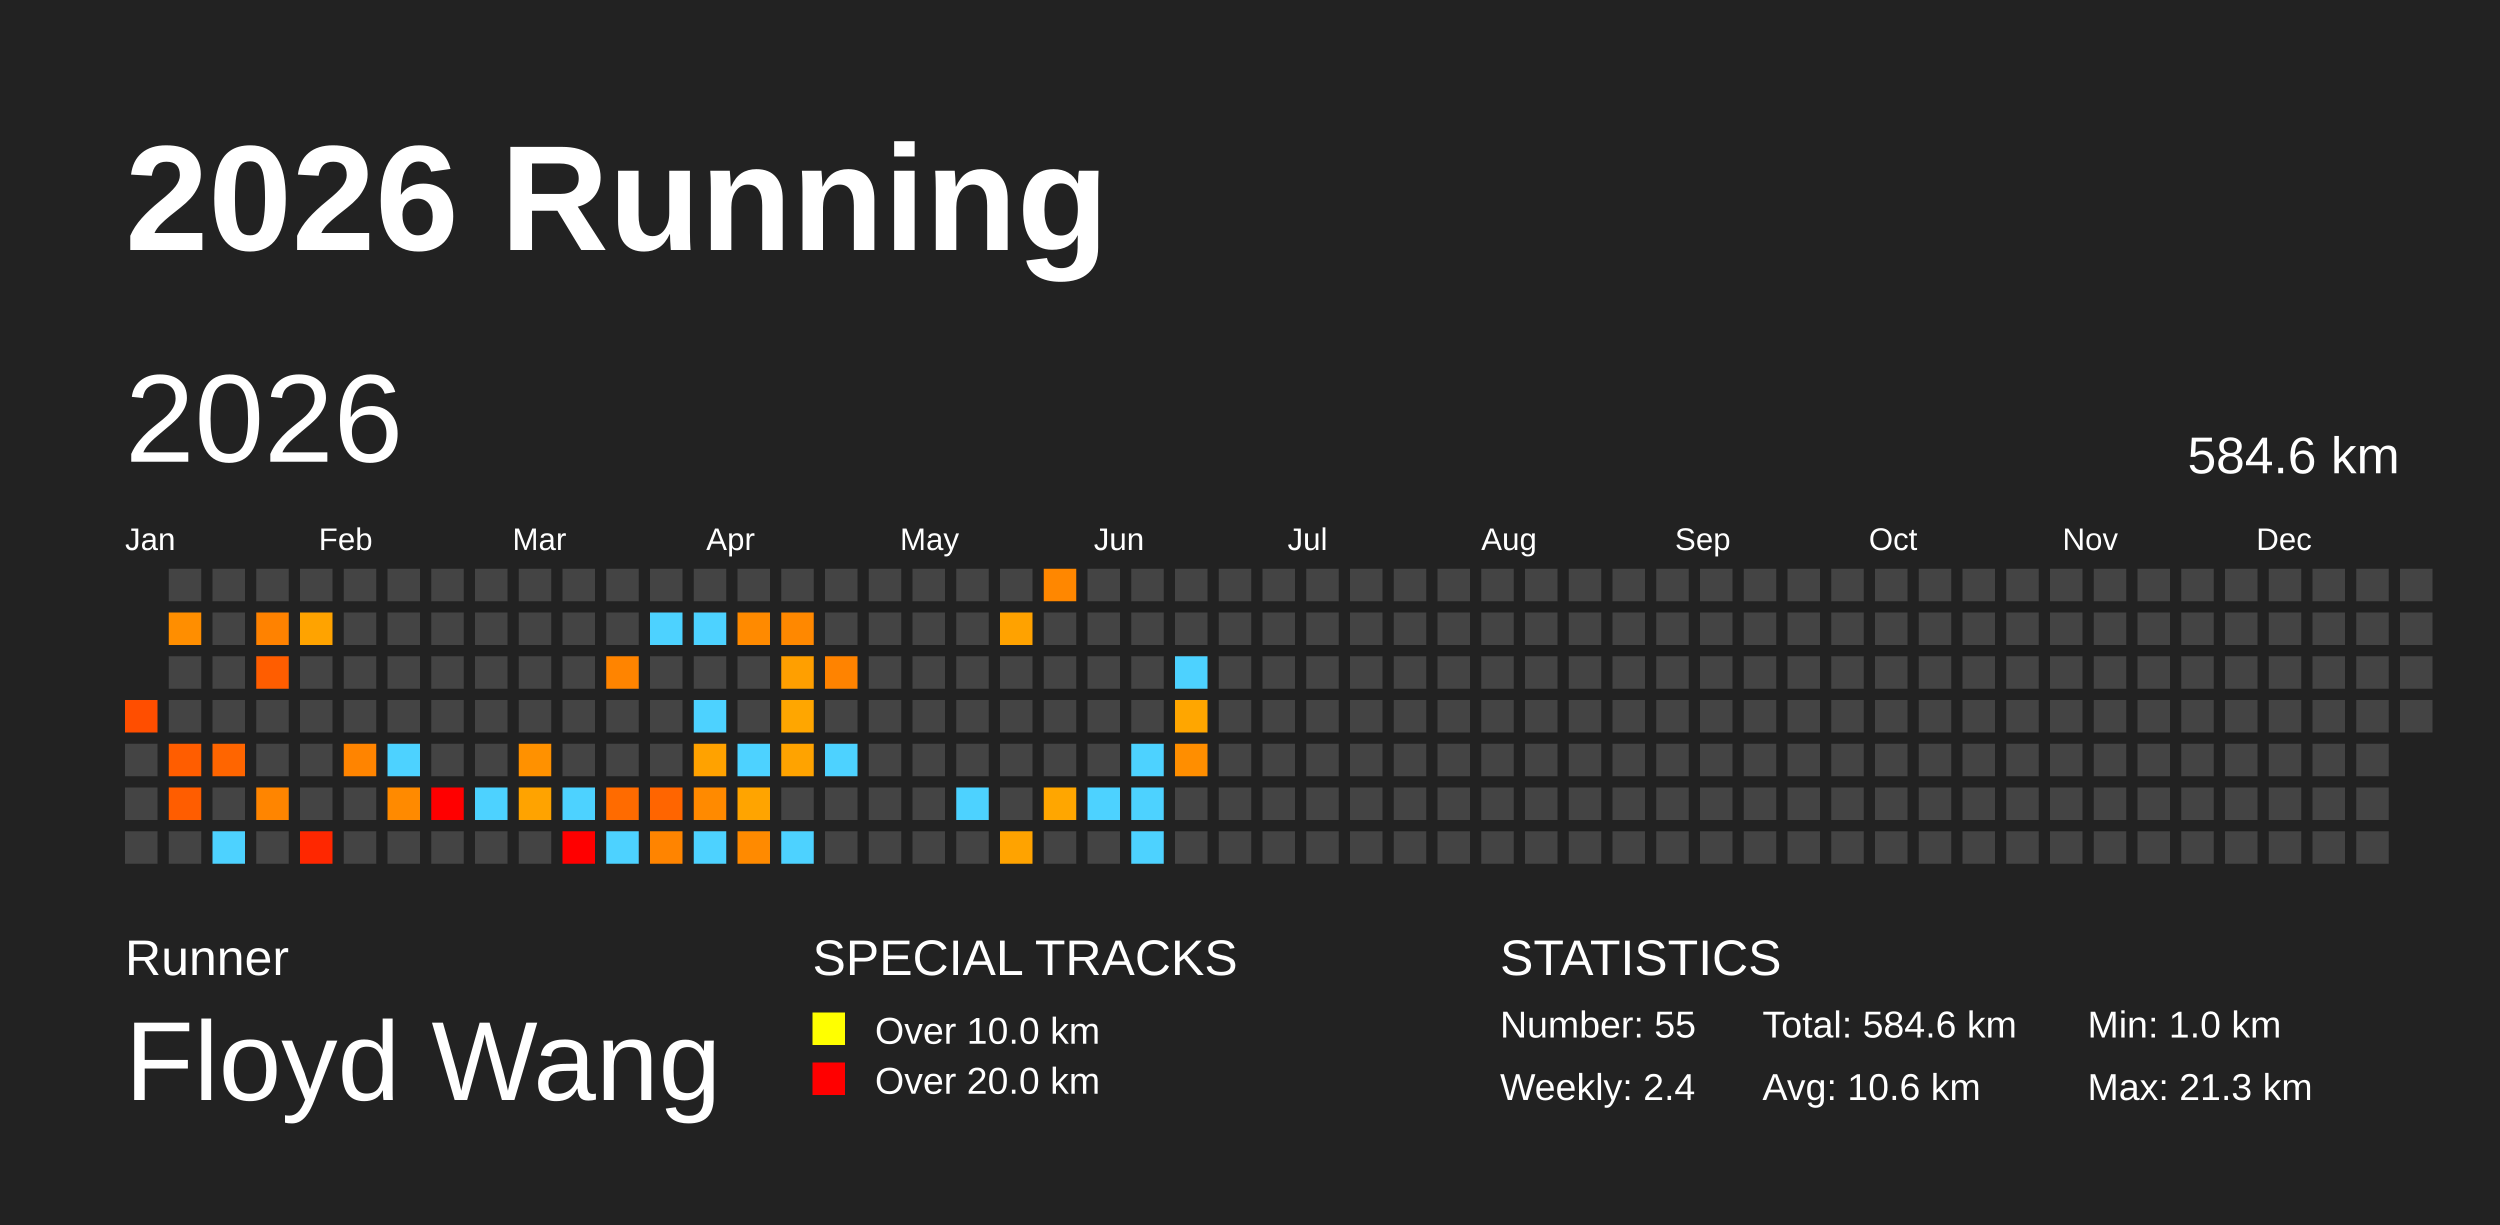
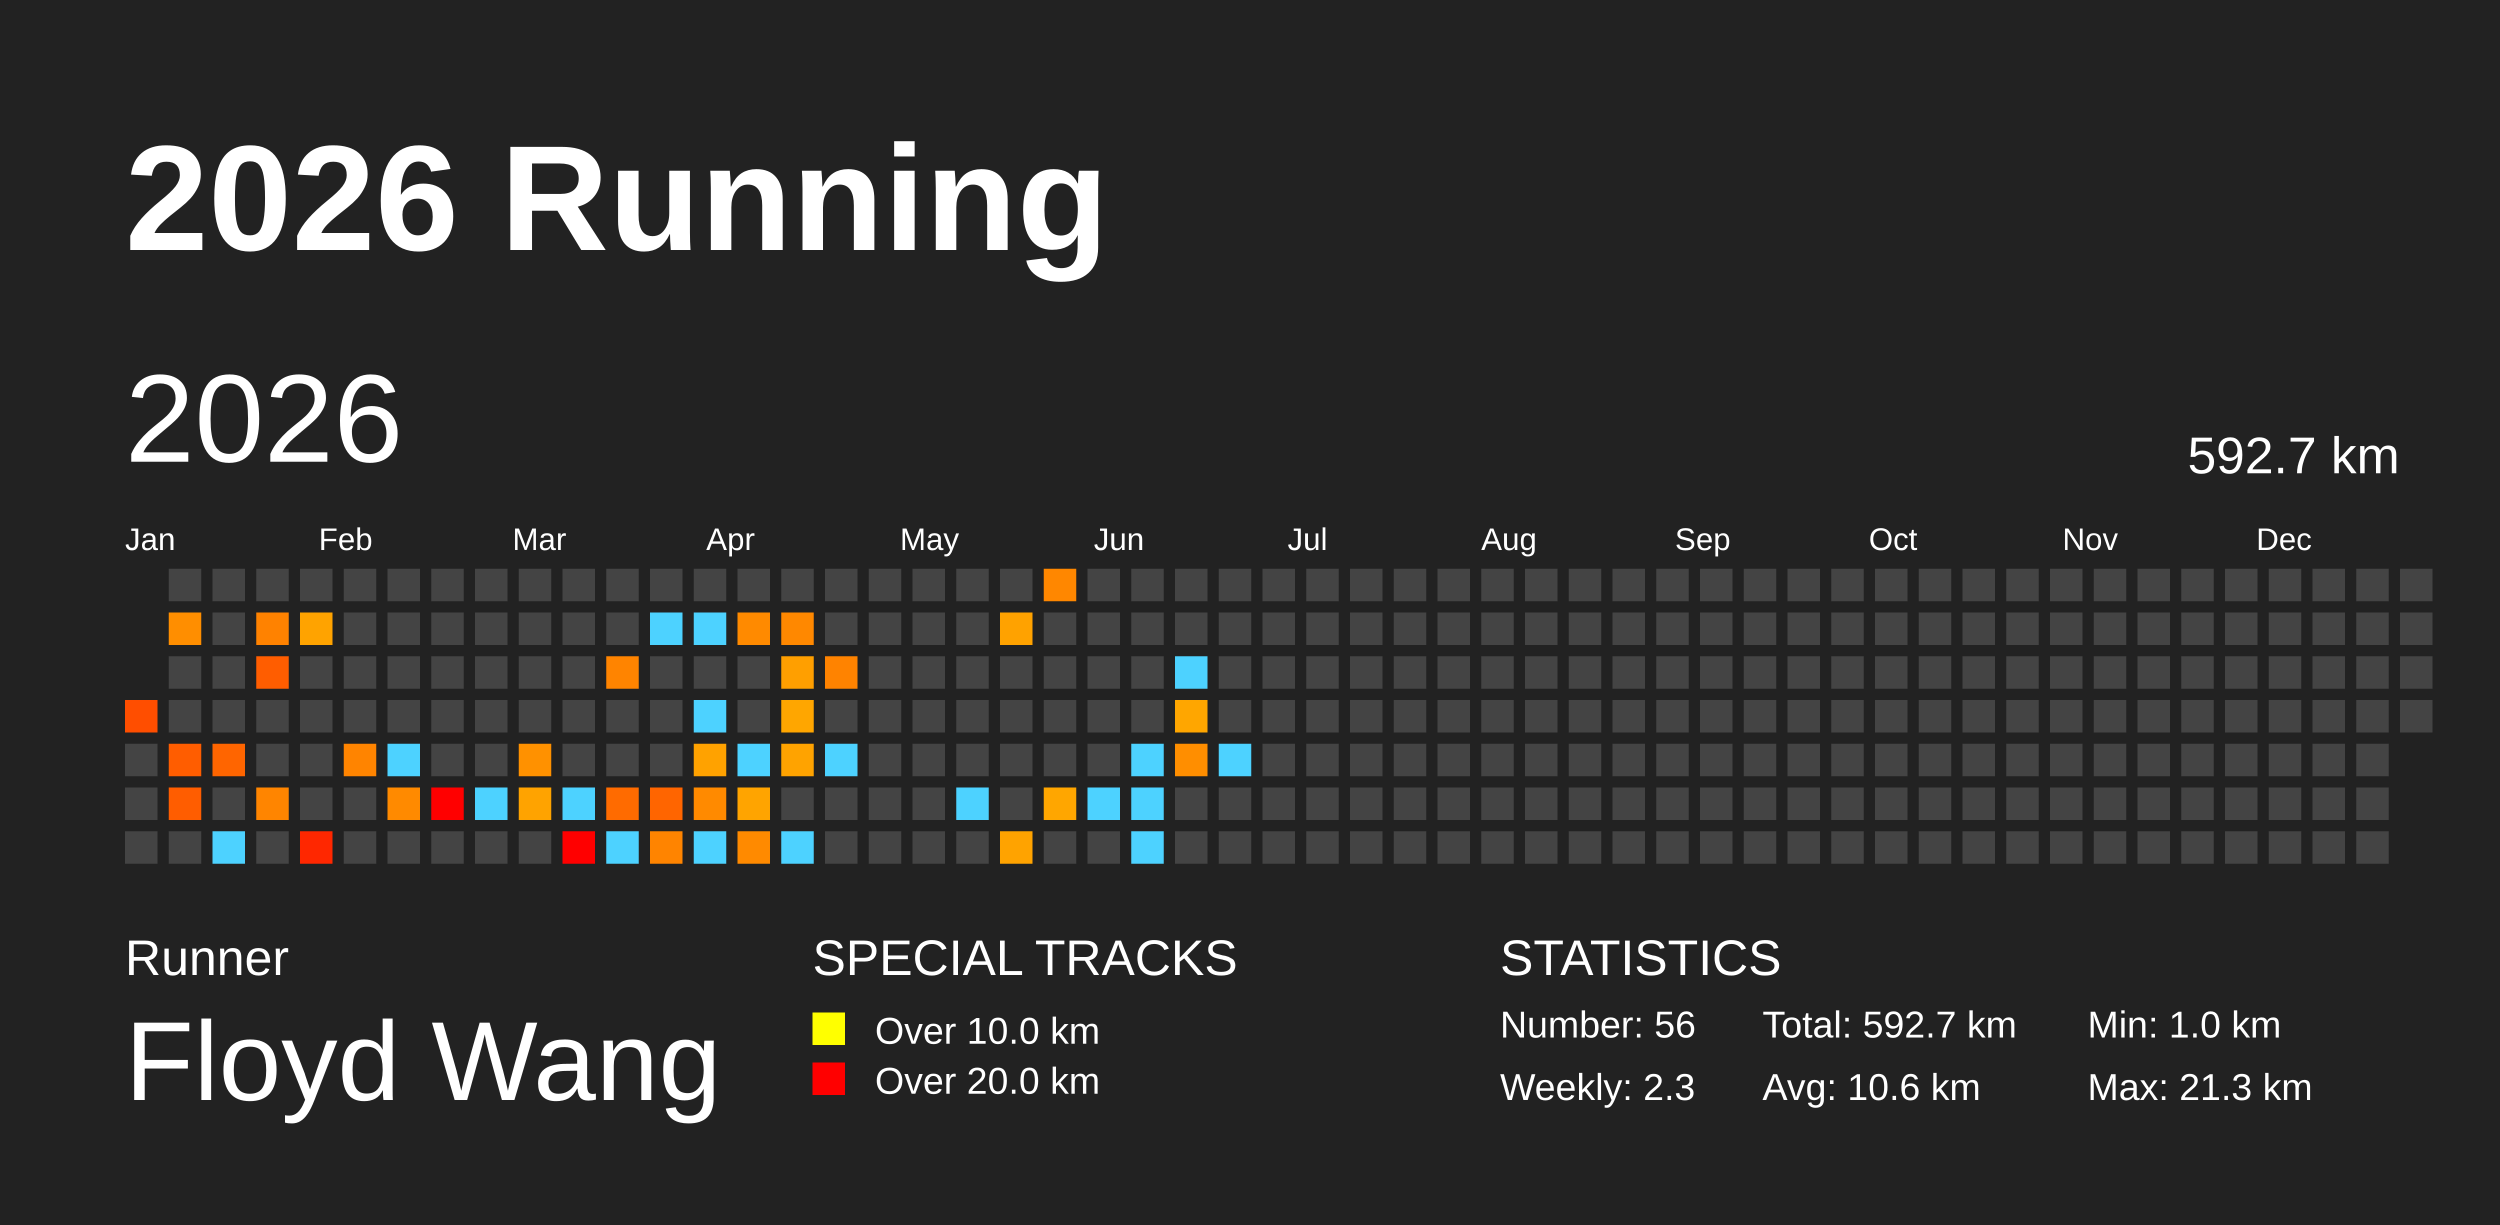
<svg xmlns="http://www.w3.org/2000/svg" baseProfile="full" height="98mm" version="1.1" viewBox="0,0,200,98" width="200mm">
  <defs />
  <rect fill="#222222" height="98" width="200" x="0" y="0" />
  <text fill="#FFFFFF" style="font-size:12px; font-family:Arial; font-weight:bold;" x="10" y="20">2026 Running</text>
  <text fill="#FFFFFF" style="font-size:4px; font-family:Arial" x="10" y="78">Runner</text>
  <text fill="#FFFFFF" style="font-size:9px; font-family:Arial" x="10" y="88">Floyd Wang</text>
  <text fill="#FFFFFF" style="font-size:4px; font-family:Arial" x="65" y="78">SPECIAL TRACKS</text>
  <rect fill="yellow" height="2.6" width="2.6" x="65" y="81" />
  <text fill="#FFFFFF" style="font-size:3px; font-family:Arial" x="70" y="83.5">Over 10.0 km</text>
  <rect fill="red" height="2.6" width="2.6" x="65" y="85" />
  <text fill="#FFFFFF" style="font-size:3px; font-family:Arial" x="70" y="87.5">Over 20.0 km</text>
  <text fill="#FFFFFF" style="font-size:4px; font-family:Arial" x="120" y="78">STATISTICS</text>
-   <text fill="#FFFFFF" style="font-size:3px; font-family:Arial" x="120" y="83">Number: 55</text>
-   <text fill="#FFFFFF" style="font-size:3px; font-family:Arial" x="120" y="88">Weekly: 2.4</text>
-   <text fill="#FFFFFF" style="font-size:3px; font-family:Arial" x="141" y="83">Total: 584.6 km</text>
+   <text fill="#FFFFFF" style="font-size:3px; font-family:Arial" x="120" y="83">Number: 56</text>
+   <text fill="#FFFFFF" style="font-size:3px; font-family:Arial" x="120" y="88">Weekly: 2.3</text>
+   <text fill="#FFFFFF" style="font-size:3px; font-family:Arial" x="141" y="83">Total: 592.7 km</text>
  <text fill="#FFFFFF" style="font-size:3px; font-family:Arial" x="141" y="88">Avg: 10.6 km</text>
  <text fill="#FFFFFF" style="font-size:3px; font-family:Arial" x="167" y="83">Min: 1.0 km</text>
  <text fill="#FFFFFF" style="font-size:3px; font-family:Arial" x="167" y="88">Max: 21.3 km</text>
  <text dominant-baseline="hanging" fill="#FFFFFF" style="font-size:10.0px; font-family:Arial;" x="10" y="30">2026</text>
-   <text dominant-baseline="hanging" fill="#FFFFFF" style="font-size:4.125px; font-family:Arial;" x="175" y="35">584.6 km</text>
+   <text dominant-baseline="hanging" fill="#FFFFFF" style="font-size:4.125px; font-family:Arial;" x="175" y="35">592.7 km</text>
  <text fill="#FFFFFF" style="font-size:2.5px; font-family:Arial" x="10.0" y="44">Jan</text>
  <text fill="#FFFFFF" style="font-size:2.5px; font-family:Arial" x="25.5" y="44">Feb</text>
  <text fill="#FFFFFF" style="font-size:2.5px; font-family:Arial" x="41.0" y="44">Mar</text>
  <text fill="#FFFFFF" style="font-size:2.5px; font-family:Arial" x="56.5" y="44">Apr</text>
  <text fill="#FFFFFF" style="font-size:2.5px; font-family:Arial" x="72.0" y="44">May</text>
  <text fill="#FFFFFF" style="font-size:2.5px; font-family:Arial" x="87.5" y="44">Jun</text>
  <text fill="#FFFFFF" style="font-size:2.5px; font-family:Arial" x="103.0" y="44">Jul</text>
  <text fill="#FFFFFF" style="font-size:2.5px; font-family:Arial" x="118.5" y="44">Aug</text>
  <text fill="#FFFFFF" style="font-size:2.5px; font-family:Arial" x="134.0" y="44">Sep</text>
  <text fill="#FFFFFF" style="font-size:2.5px; font-family:Arial" x="149.5" y="44">Oct</text>
  <text fill="#FFFFFF" style="font-size:2.5px; font-family:Arial" x="165.0" y="44">Nov</text>
  <text fill="#FFFFFF" style="font-size:2.5px; font-family:Arial" x="180.5" y="44">Dec</text>
  <rect fill="#ff4e00" height="2.6" width="2.6" x="10.0" y="56.0" />
  <rect fill="#444444" height="2.6" width="2.6" x="10.0" y="59.5" />
  <rect fill="#444444" height="2.6" width="2.6" x="10.0" y="63.0" />
  <rect fill="#444444" height="2.6" width="2.6" x="10.0" y="66.5" />
  <rect fill="#444444" height="2.6" width="2.6" x="13.5" y="45.5" />
  <rect fill="#ff8e00" height="2.6" width="2.6" x="13.5" y="49.0" />
  <rect fill="#444444" height="2.6" width="2.6" x="13.5" y="52.5" />
  <rect fill="#444444" height="2.6" width="2.6" x="13.5" y="56.0" />
  <rect fill="#ff5d00" height="2.6" width="2.6" x="13.5" y="59.5" />
  <rect fill="#ff5d00" height="2.6" width="2.6" x="13.5" y="63.0" />
  <rect fill="#444444" height="2.6" width="2.6" x="13.5" y="66.5" />
  <rect fill="#444444" height="2.6" width="2.6" x="17.0" y="45.5" />
  <rect fill="#444444" height="2.6" width="2.6" x="17.0" y="49.0" />
  <rect fill="#444444" height="2.6" width="2.6" x="17.0" y="52.5" />
  <rect fill="#444444" height="2.6" width="2.6" x="17.0" y="56.0" />
  <rect fill="#ff6500" height="2.6" width="2.6" x="17.0" y="59.5" />
  <rect fill="#444444" height="2.6" width="2.6" x="17.0" y="63.0" />
  <rect fill="#4dd2ff" height="2.6" width="2.6" x="17.0" y="66.5" />
  <rect fill="#444444" height="2.6" width="2.6" x="20.5" y="45.5" />
  <rect fill="#ff8200" height="2.6" width="2.6" x="20.5" y="49.0" />
  <rect fill="#ff5d00" height="2.6" width="2.6" x="20.5" y="52.5" />
  <rect fill="#444444" height="2.6" width="2.6" x="20.5" y="56.0" />
  <rect fill="#444444" height="2.6" width="2.6" x="20.5" y="59.5" />
  <rect fill="#ff8500" height="2.6" width="2.6" x="20.5" y="63.0" />
  <rect fill="#444444" height="2.6" width="2.6" x="20.5" y="66.5" />
  <rect fill="#444444" height="2.6" width="2.6" x="24.0" y="45.5" />
  <rect fill="#ffa300" height="2.6" width="2.6" x="24.0" y="49.0" />
  <rect fill="#444444" height="2.6" width="2.6" x="24.0" y="52.5" />
  <rect fill="#444444" height="2.6" width="2.6" x="24.0" y="56.0" />
  <rect fill="#444444" height="2.6" width="2.6" x="24.0" y="59.5" />
  <rect fill="#444444" height="2.6" width="2.6" x="24.0" y="63.0" />
  <rect fill="#ff2700" height="2.6" width="2.6" x="24.0" y="66.5" />
  <rect fill="#444444" height="2.6" width="2.6" x="27.5" y="45.5" />
  <rect fill="#444444" height="2.6" width="2.6" x="27.5" y="49.0" />
  <rect fill="#444444" height="2.6" width="2.6" x="27.5" y="52.5" />
  <rect fill="#444444" height="2.6" width="2.6" x="27.5" y="56.0" />
  <rect fill="#ff8400" height="2.6" width="2.6" x="27.5" y="59.5" />
  <rect fill="#444444" height="2.6" width="2.6" x="27.5" y="63.0" />
  <rect fill="#444444" height="2.6" width="2.6" x="27.5" y="66.5" />
  <rect fill="#444444" height="2.6" width="2.6" x="31.0" y="45.5" />
  <rect fill="#444444" height="2.6" width="2.6" x="31.0" y="49.0" />
  <rect fill="#444444" height="2.6" width="2.6" x="31.0" y="52.5" />
  <rect fill="#444444" height="2.6" width="2.6" x="31.0" y="56.0" />
  <rect fill="#4dd2ff" height="2.6" width="2.6" x="31.0" y="59.5" />
  <rect fill="#ff8a00" height="2.6" width="2.6" x="31.0" y="63.0" />
  <rect fill="#444444" height="2.6" width="2.6" x="31.0" y="66.5" />
  <rect fill="#444444" height="2.6" width="2.6" x="34.5" y="45.5" />
  <rect fill="#444444" height="2.6" width="2.6" x="34.5" y="49.0" />
  <rect fill="#444444" height="2.6" width="2.6" x="34.5" y="52.5" />
  <rect fill="#444444" height="2.6" width="2.6" x="34.5" y="56.0" />
  <rect fill="#444444" height="2.6" width="2.6" x="34.5" y="59.5" />
  <rect fill="red" height="2.6" width="2.6" x="34.5" y="63.0" />
  <rect fill="#444444" height="2.6" width="2.6" x="34.5" y="66.5" />
  <rect fill="#444444" height="2.6" width="2.6" x="38.0" y="45.5" />
  <rect fill="#444444" height="2.6" width="2.6" x="38.0" y="49.0" />
  <rect fill="#444444" height="2.6" width="2.6" x="38.0" y="52.5" />
  <rect fill="#444444" height="2.6" width="2.6" x="38.0" y="56.0" />
  <rect fill="#444444" height="2.6" width="2.6" x="38.0" y="59.5" />
  <rect fill="#4dd2ff" height="2.6" width="2.6" x="38.0" y="63.0" />
  <rect fill="#444444" height="2.6" width="2.6" x="38.0" y="66.5" />
  <rect fill="#444444" height="2.6" width="2.6" x="41.5" y="45.5" />
  <rect fill="#444444" height="2.6" width="2.6" x="41.5" y="49.0" />
  <rect fill="#444444" height="2.6" width="2.6" x="41.5" y="52.5" />
  <rect fill="#444444" height="2.6" width="2.6" x="41.5" y="56.0" />
  <rect fill="#ff9100" height="2.6" width="2.6" x="41.5" y="59.5" />
  <rect fill="#ffa300" height="2.6" width="2.6" x="41.5" y="63.0" />
  <rect fill="#444444" height="2.6" width="2.6" x="41.5" y="66.5" />
  <rect fill="#444444" height="2.6" width="2.6" x="45.0" y="45.5" />
  <rect fill="#444444" height="2.6" width="2.6" x="45.0" y="49.0" />
  <rect fill="#444444" height="2.6" width="2.6" x="45.0" y="52.5" />
  <rect fill="#444444" height="2.6" width="2.6" x="45.0" y="56.0" />
  <rect fill="#444444" height="2.6" width="2.6" x="45.0" y="59.5" />
  <rect fill="#4dd2ff" height="2.6" width="2.6" x="45.0" y="63.0" />
  <rect fill="red" height="2.6" width="2.6" x="45.0" y="66.5" />
  <rect fill="#444444" height="2.6" width="2.6" x="48.5" y="45.5" />
  <rect fill="#444444" height="2.6" width="2.6" x="48.5" y="49.0" />
  <rect fill="#ff8400" height="2.6" width="2.6" x="48.5" y="52.5" />
  <rect fill="#444444" height="2.6" width="2.6" x="48.5" y="56.0" />
  <rect fill="#444444" height="2.6" width="2.6" x="48.5" y="59.5" />
  <rect fill="#ff6b00" height="2.6" width="2.6" x="48.5" y="63.0" />
  <rect fill="#4dd2ff" height="2.6" width="2.6" x="48.5" y="66.5" />
  <rect fill="#444444" height="2.6" width="2.6" x="52.0" y="45.5" />
  <rect fill="#4dd2ff" height="2.6" width="2.6" x="52.0" y="49.0" />
  <rect fill="#444444" height="2.6" width="2.6" x="52.0" y="52.5" />
  <rect fill="#444444" height="2.6" width="2.6" x="52.0" y="56.0" />
  <rect fill="#444444" height="2.6" width="2.6" x="52.0" y="59.5" />
  <rect fill="#ff6500" height="2.6" width="2.6" x="52.0" y="63.0" />
  <rect fill="#ff8400" height="2.6" width="2.6" x="52.0" y="66.5" />
  <rect fill="#444444" height="2.6" width="2.6" x="55.5" y="45.5" />
  <rect fill="#4dd2ff" height="2.6" width="2.6" x="55.5" y="49.0" />
  <rect fill="#444444" height="2.6" width="2.6" x="55.5" y="52.5" />
  <rect fill="#4dd2ff" height="2.6" width="2.6" x="55.5" y="56.0" />
  <rect fill="#ffa200" height="2.6" width="2.6" x="55.5" y="59.5" />
  <rect fill="#ff8a00" height="2.6" width="2.6" x="55.5" y="63.0" />
  <rect fill="#4dd2ff" height="2.6" width="2.6" x="55.5" y="66.5" />
  <rect fill="#444444" height="2.6" width="2.6" x="59.0" y="45.5" />
  <rect fill="#ff8a00" height="2.6" width="2.6" x="59.0" y="49.0" />
  <rect fill="#444444" height="2.6" width="2.6" x="59.0" y="52.5" />
  <rect fill="#444444" height="2.6" width="2.6" x="59.0" y="56.0" />
  <rect fill="#4dd2ff" height="2.6" width="2.6" x="59.0" y="59.5" />
  <rect fill="#ffa400" height="2.6" width="2.6" x="59.0" y="63.0" />
  <rect fill="#ff8a00" height="2.6" width="2.6" x="59.0" y="66.5" />
  <rect fill="#444444" height="2.6" width="2.6" x="62.5" y="45.5" />
  <rect fill="#ff8800" height="2.6" width="2.6" x="62.5" y="49.0" />
  <rect fill="#ff9f00" height="2.6" width="2.6" x="62.5" y="52.5" />
  <rect fill="#ffa600" height="2.6" width="2.6" x="62.5" y="56.0" />
  <rect fill="#ffa300" height="2.6" width="2.6" x="62.5" y="59.5" />
  <rect fill="#444444" height="2.6" width="2.6" x="62.5" y="63.0" />
  <rect fill="#4dd2ff" height="2.6" width="2.6" x="62.5" y="66.5" />
  <rect fill="#444444" height="2.6" width="2.6" x="66.0" y="45.5" />
  <rect fill="#444444" height="2.6" width="2.6" x="66.0" y="49.0" />
  <rect fill="#ff8300" height="2.6" width="2.6" x="66.0" y="52.5" />
  <rect fill="#444444" height="2.6" width="2.6" x="66.0" y="56.0" />
  <rect fill="#4dd2ff" height="2.6" width="2.6" x="66.0" y="59.5" />
  <rect fill="#444444" height="2.6" width="2.6" x="66.0" y="63.0" />
  <rect fill="#444444" height="2.6" width="2.6" x="66.0" y="66.5" />
  <rect fill="#444444" height="2.6" width="2.6" x="69.5" y="45.5" />
  <rect fill="#444444" height="2.6" width="2.6" x="69.5" y="49.0" />
  <rect fill="#444444" height="2.6" width="2.6" x="69.5" y="52.5" />
  <rect fill="#444444" height="2.6" width="2.6" x="69.5" y="56.0" />
  <rect fill="#444444" height="2.6" width="2.6" x="69.5" y="59.5" />
  <rect fill="#444444" height="2.6" width="2.6" x="69.5" y="63.0" />
  <rect fill="#444444" height="2.6" width="2.6" x="69.5" y="66.5" />
  <rect fill="#444444" height="2.6" width="2.6" x="73.0" y="45.5" />
  <rect fill="#444444" height="2.6" width="2.6" x="73.0" y="49.0" />
  <rect fill="#444444" height="2.6" width="2.6" x="73.0" y="52.5" />
  <rect fill="#444444" height="2.6" width="2.6" x="73.0" y="56.0" />
  <rect fill="#444444" height="2.6" width="2.6" x="73.0" y="59.5" />
  <rect fill="#444444" height="2.6" width="2.6" x="73.0" y="63.0" />
  <rect fill="#444444" height="2.6" width="2.6" x="73.0" y="66.5" />
  <rect fill="#444444" height="2.6" width="2.6" x="76.5" y="45.5" />
  <rect fill="#444444" height="2.6" width="2.6" x="76.5" y="49.0" />
  <rect fill="#444444" height="2.6" width="2.6" x="76.5" y="52.5" />
  <rect fill="#444444" height="2.6" width="2.6" x="76.5" y="56.0" />
  <rect fill="#444444" height="2.6" width="2.6" x="76.5" y="59.5" />
  <rect fill="#4dd2ff" height="2.6" width="2.6" x="76.5" y="63.0" />
  <rect fill="#444444" height="2.6" width="2.6" x="76.5" y="66.5" />
  <rect fill="#444444" height="2.6" width="2.6" x="80.0" y="45.5" />
  <rect fill="#ffa200" height="2.6" width="2.6" x="80.0" y="49.0" />
  <rect fill="#444444" height="2.6" width="2.6" x="80.0" y="52.5" />
  <rect fill="#444444" height="2.6" width="2.6" x="80.0" y="56.0" />
  <rect fill="#444444" height="2.6" width="2.6" x="80.0" y="59.5" />
  <rect fill="#444444" height="2.6" width="2.6" x="80.0" y="63.0" />
  <rect fill="#ffa300" height="2.6" width="2.6" x="80.0" y="66.5" />
  <rect fill="#ff8700" height="2.6" width="2.6" x="83.5" y="45.5" />
  <rect fill="#444444" height="2.6" width="2.6" x="83.5" y="49.0" />
  <rect fill="#444444" height="2.6" width="2.6" x="83.5" y="52.5" />
  <rect fill="#444444" height="2.6" width="2.6" x="83.5" y="56.0" />
  <rect fill="#444444" height="2.6" width="2.6" x="83.5" y="59.5" />
  <rect fill="#ffa600" height="2.6" width="2.6" x="83.5" y="63.0" />
  <rect fill="#444444" height="2.6" width="2.6" x="83.5" y="66.5" />
  <rect fill="#444444" height="2.6" width="2.6" x="87.0" y="45.5" />
  <rect fill="#444444" height="2.6" width="2.6" x="87.0" y="49.0" />
  <rect fill="#444444" height="2.6" width="2.6" x="87.0" y="52.5" />
  <rect fill="#444444" height="2.6" width="2.6" x="87.0" y="56.0" />
  <rect fill="#444444" height="2.6" width="2.6" x="87.0" y="59.5" />
  <rect fill="#4dd2ff" height="2.6" width="2.6" x="87.0" y="63.0" />
  <rect fill="#444444" height="2.6" width="2.6" x="87.0" y="66.5" />
  <rect fill="#444444" height="2.6" width="2.6" x="90.5" y="45.5" />
  <rect fill="#444444" height="2.6" width="2.6" x="90.5" y="49.0" />
  <rect fill="#444444" height="2.6" width="2.6" x="90.5" y="52.5" />
  <rect fill="#444444" height="2.6" width="2.6" x="90.5" y="56.0" />
  <rect fill="#4dd2ff" height="2.6" width="2.6" x="90.5" y="59.5" />
  <rect fill="#4dd2ff" height="2.6" width="2.6" x="90.5" y="63.0" />
  <rect fill="#4dd2ff" height="2.6" width="2.6" x="90.5" y="66.5" />
  <rect fill="#444444" height="2.6" width="2.6" x="94.0" y="45.5" />
  <rect fill="#444444" height="2.6" width="2.6" x="94.0" y="49.0" />
  <rect fill="#4dd2ff" height="2.6" width="2.6" x="94.0" y="52.5" />
  <rect fill="#ffa600" height="2.6" width="2.6" x="94.0" y="56.0" />
  <rect fill="#ff8e00" height="2.6" width="2.6" x="94.0" y="59.5" />
  <rect fill="#444444" height="2.6" width="2.6" x="94.0" y="63.0" />
  <rect fill="#444444" height="2.6" width="2.6" x="94.0" y="66.5" />
  <rect fill="#444444" height="2.6" width="2.6" x="97.5" y="45.5" />
  <rect fill="#444444" height="2.6" width="2.6" x="97.5" y="49.0" />
  <rect fill="#444444" height="2.6" width="2.6" x="97.5" y="52.5" />
  <rect fill="#444444" height="2.6" width="2.6" x="97.5" y="56.0" />
-   <rect fill="#444444" height="2.6" width="2.6" x="97.5" y="59.5" />
+   <rect fill="#4dd2ff" height="2.6" width="2.6" x="97.5" y="59.5" />
  <rect fill="#444444" height="2.6" width="2.6" x="97.5" y="63.0" />
  <rect fill="#444444" height="2.6" width="2.6" x="97.5" y="66.5" />
  <rect fill="#444444" height="2.6" width="2.6" x="101.0" y="45.5" />
  <rect fill="#444444" height="2.6" width="2.6" x="101.0" y="49.0" />
  <rect fill="#444444" height="2.6" width="2.6" x="101.0" y="52.5" />
  <rect fill="#444444" height="2.6" width="2.6" x="101.0" y="56.0" />
  <rect fill="#444444" height="2.6" width="2.6" x="101.0" y="59.5" />
  <rect fill="#444444" height="2.6" width="2.6" x="101.0" y="63.0" />
  <rect fill="#444444" height="2.6" width="2.6" x="101.0" y="66.5" />
  <rect fill="#444444" height="2.6" width="2.6" x="104.5" y="45.5" />
  <rect fill="#444444" height="2.6" width="2.6" x="104.5" y="49.0" />
  <rect fill="#444444" height="2.6" width="2.6" x="104.5" y="52.5" />
  <rect fill="#444444" height="2.6" width="2.6" x="104.5" y="56.0" />
  <rect fill="#444444" height="2.6" width="2.6" x="104.5" y="59.5" />
  <rect fill="#444444" height="2.6" width="2.6" x="104.5" y="63.0" />
  <rect fill="#444444" height="2.6" width="2.6" x="104.5" y="66.5" />
  <rect fill="#444444" height="2.6" width="2.6" x="108.0" y="45.5" />
  <rect fill="#444444" height="2.6" width="2.6" x="108.0" y="49.0" />
  <rect fill="#444444" height="2.6" width="2.6" x="108.0" y="52.5" />
  <rect fill="#444444" height="2.6" width="2.6" x="108.0" y="56.0" />
  <rect fill="#444444" height="2.6" width="2.6" x="108.0" y="59.5" />
  <rect fill="#444444" height="2.6" width="2.6" x="108.0" y="63.0" />
  <rect fill="#444444" height="2.6" width="2.6" x="108.0" y="66.5" />
  <rect fill="#444444" height="2.6" width="2.6" x="111.5" y="45.5" />
  <rect fill="#444444" height="2.6" width="2.6" x="111.5" y="49.0" />
  <rect fill="#444444" height="2.6" width="2.6" x="111.5" y="52.5" />
  <rect fill="#444444" height="2.6" width="2.6" x="111.5" y="56.0" />
  <rect fill="#444444" height="2.6" width="2.6" x="111.5" y="59.5" />
  <rect fill="#444444" height="2.6" width="2.6" x="111.5" y="63.0" />
  <rect fill="#444444" height="2.6" width="2.6" x="111.5" y="66.5" />
  <rect fill="#444444" height="2.6" width="2.6" x="115.0" y="45.5" />
  <rect fill="#444444" height="2.6" width="2.6" x="115.0" y="49.0" />
  <rect fill="#444444" height="2.6" width="2.6" x="115.0" y="52.5" />
  <rect fill="#444444" height="2.6" width="2.6" x="115.0" y="56.0" />
  <rect fill="#444444" height="2.6" width="2.6" x="115.0" y="59.5" />
  <rect fill="#444444" height="2.6" width="2.6" x="115.0" y="63.0" />
  <rect fill="#444444" height="2.6" width="2.6" x="115.0" y="66.5" />
  <rect fill="#444444" height="2.6" width="2.6" x="118.5" y="45.5" />
  <rect fill="#444444" height="2.6" width="2.6" x="118.5" y="49.0" />
  <rect fill="#444444" height="2.6" width="2.6" x="118.5" y="52.5" />
  <rect fill="#444444" height="2.6" width="2.6" x="118.5" y="56.0" />
  <rect fill="#444444" height="2.6" width="2.6" x="118.5" y="59.5" />
  <rect fill="#444444" height="2.6" width="2.6" x="118.5" y="63.0" />
  <rect fill="#444444" height="2.6" width="2.6" x="118.5" y="66.5" />
  <rect fill="#444444" height="2.6" width="2.6" x="122.0" y="45.5" />
  <rect fill="#444444" height="2.6" width="2.6" x="122.0" y="49.0" />
  <rect fill="#444444" height="2.6" width="2.6" x="122.0" y="52.5" />
  <rect fill="#444444" height="2.6" width="2.6" x="122.0" y="56.0" />
  <rect fill="#444444" height="2.6" width="2.6" x="122.0" y="59.5" />
  <rect fill="#444444" height="2.6" width="2.6" x="122.0" y="63.0" />
  <rect fill="#444444" height="2.6" width="2.6" x="122.0" y="66.5" />
  <rect fill="#444444" height="2.6" width="2.6" x="125.5" y="45.5" />
  <rect fill="#444444" height="2.6" width="2.6" x="125.5" y="49.0" />
  <rect fill="#444444" height="2.6" width="2.6" x="125.5" y="52.5" />
  <rect fill="#444444" height="2.6" width="2.6" x="125.5" y="56.0" />
  <rect fill="#444444" height="2.6" width="2.6" x="125.5" y="59.5" />
  <rect fill="#444444" height="2.6" width="2.6" x="125.5" y="63.0" />
  <rect fill="#444444" height="2.6" width="2.6" x="125.5" y="66.5" />
  <rect fill="#444444" height="2.6" width="2.6" x="129.0" y="45.5" />
  <rect fill="#444444" height="2.6" width="2.6" x="129.0" y="49.0" />
  <rect fill="#444444" height="2.6" width="2.6" x="129.0" y="52.5" />
  <rect fill="#444444" height="2.6" width="2.6" x="129.0" y="56.0" />
  <rect fill="#444444" height="2.6" width="2.6" x="129.0" y="59.5" />
  <rect fill="#444444" height="2.6" width="2.6" x="129.0" y="63.0" />
  <rect fill="#444444" height="2.6" width="2.6" x="129.0" y="66.5" />
  <rect fill="#444444" height="2.6" width="2.6" x="132.5" y="45.5" />
  <rect fill="#444444" height="2.6" width="2.6" x="132.5" y="49.0" />
  <rect fill="#444444" height="2.6" width="2.6" x="132.5" y="52.5" />
  <rect fill="#444444" height="2.6" width="2.6" x="132.5" y="56.0" />
  <rect fill="#444444" height="2.6" width="2.6" x="132.5" y="59.5" />
  <rect fill="#444444" height="2.6" width="2.6" x="132.5" y="63.0" />
  <rect fill="#444444" height="2.6" width="2.6" x="132.5" y="66.5" />
  <rect fill="#444444" height="2.6" width="2.6" x="136.0" y="45.5" />
  <rect fill="#444444" height="2.6" width="2.6" x="136.0" y="49.0" />
  <rect fill="#444444" height="2.6" width="2.6" x="136.0" y="52.5" />
  <rect fill="#444444" height="2.6" width="2.6" x="136.0" y="56.0" />
  <rect fill="#444444" height="2.6" width="2.6" x="136.0" y="59.5" />
  <rect fill="#444444" height="2.6" width="2.6" x="136.0" y="63.0" />
  <rect fill="#444444" height="2.6" width="2.6" x="136.0" y="66.5" />
  <rect fill="#444444" height="2.6" width="2.6" x="139.5" y="45.5" />
  <rect fill="#444444" height="2.6" width="2.6" x="139.5" y="49.0" />
  <rect fill="#444444" height="2.6" width="2.6" x="139.5" y="52.5" />
  <rect fill="#444444" height="2.6" width="2.6" x="139.5" y="56.0" />
  <rect fill="#444444" height="2.6" width="2.6" x="139.5" y="59.5" />
  <rect fill="#444444" height="2.6" width="2.6" x="139.5" y="63.0" />
  <rect fill="#444444" height="2.6" width="2.6" x="139.5" y="66.5" />
  <rect fill="#444444" height="2.6" width="2.6" x="143.0" y="45.5" />
  <rect fill="#444444" height="2.6" width="2.6" x="143.0" y="49.0" />
  <rect fill="#444444" height="2.6" width="2.6" x="143.0" y="52.5" />
  <rect fill="#444444" height="2.6" width="2.6" x="143.0" y="56.0" />
  <rect fill="#444444" height="2.6" width="2.6" x="143.0" y="59.5" />
  <rect fill="#444444" height="2.6" width="2.6" x="143.0" y="63.0" />
  <rect fill="#444444" height="2.6" width="2.6" x="143.0" y="66.5" />
  <rect fill="#444444" height="2.6" width="2.6" x="146.5" y="45.5" />
  <rect fill="#444444" height="2.6" width="2.6" x="146.5" y="49.0" />
  <rect fill="#444444" height="2.6" width="2.6" x="146.5" y="52.5" />
  <rect fill="#444444" height="2.6" width="2.6" x="146.5" y="56.0" />
  <rect fill="#444444" height="2.6" width="2.6" x="146.5" y="59.5" />
  <rect fill="#444444" height="2.6" width="2.6" x="146.5" y="63.0" />
  <rect fill="#444444" height="2.6" width="2.6" x="146.5" y="66.5" />
  <rect fill="#444444" height="2.6" width="2.6" x="150.0" y="45.5" />
  <rect fill="#444444" height="2.6" width="2.6" x="150.0" y="49.0" />
  <rect fill="#444444" height="2.6" width="2.6" x="150.0" y="52.5" />
  <rect fill="#444444" height="2.6" width="2.6" x="150.0" y="56.0" />
  <rect fill="#444444" height="2.6" width="2.6" x="150.0" y="59.5" />
  <rect fill="#444444" height="2.6" width="2.6" x="150.0" y="63.0" />
  <rect fill="#444444" height="2.6" width="2.6" x="150.0" y="66.5" />
  <rect fill="#444444" height="2.6" width="2.6" x="153.5" y="45.5" />
  <rect fill="#444444" height="2.6" width="2.6" x="153.5" y="49.0" />
  <rect fill="#444444" height="2.6" width="2.6" x="153.5" y="52.5" />
  <rect fill="#444444" height="2.6" width="2.6" x="153.5" y="56.0" />
  <rect fill="#444444" height="2.6" width="2.6" x="153.5" y="59.5" />
  <rect fill="#444444" height="2.6" width="2.6" x="153.5" y="63.0" />
  <rect fill="#444444" height="2.6" width="2.6" x="153.5" y="66.5" />
  <rect fill="#444444" height="2.6" width="2.6" x="157.0" y="45.5" />
  <rect fill="#444444" height="2.6" width="2.6" x="157.0" y="49.0" />
  <rect fill="#444444" height="2.6" width="2.6" x="157.0" y="52.5" />
  <rect fill="#444444" height="2.6" width="2.6" x="157.0" y="56.0" />
  <rect fill="#444444" height="2.6" width="2.6" x="157.0" y="59.5" />
  <rect fill="#444444" height="2.6" width="2.6" x="157.0" y="63.0" />
  <rect fill="#444444" height="2.6" width="2.6" x="157.0" y="66.5" />
  <rect fill="#444444" height="2.6" width="2.6" x="160.5" y="45.5" />
  <rect fill="#444444" height="2.6" width="2.6" x="160.5" y="49.0" />
  <rect fill="#444444" height="2.6" width="2.6" x="160.5" y="52.5" />
  <rect fill="#444444" height="2.6" width="2.6" x="160.5" y="56.0" />
  <rect fill="#444444" height="2.6" width="2.6" x="160.5" y="59.5" />
  <rect fill="#444444" height="2.6" width="2.6" x="160.5" y="63.0" />
  <rect fill="#444444" height="2.6" width="2.6" x="160.5" y="66.5" />
  <rect fill="#444444" height="2.6" width="2.6" x="164.0" y="45.5" />
  <rect fill="#444444" height="2.6" width="2.6" x="164.0" y="49.0" />
  <rect fill="#444444" height="2.6" width="2.6" x="164.0" y="52.5" />
  <rect fill="#444444" height="2.6" width="2.6" x="164.0" y="56.0" />
  <rect fill="#444444" height="2.6" width="2.6" x="164.0" y="59.5" />
  <rect fill="#444444" height="2.6" width="2.6" x="164.0" y="63.0" />
  <rect fill="#444444" height="2.6" width="2.6" x="164.0" y="66.5" />
  <rect fill="#444444" height="2.6" width="2.6" x="167.5" y="45.5" />
  <rect fill="#444444" height="2.6" width="2.6" x="167.5" y="49.0" />
  <rect fill="#444444" height="2.6" width="2.6" x="167.5" y="52.5" />
  <rect fill="#444444" height="2.6" width="2.6" x="167.5" y="56.0" />
  <rect fill="#444444" height="2.6" width="2.6" x="167.5" y="59.5" />
  <rect fill="#444444" height="2.6" width="2.6" x="167.5" y="63.0" />
  <rect fill="#444444" height="2.6" width="2.6" x="167.5" y="66.5" />
  <rect fill="#444444" height="2.6" width="2.6" x="171.0" y="45.5" />
  <rect fill="#444444" height="2.6" width="2.6" x="171.0" y="49.0" />
  <rect fill="#444444" height="2.6" width="2.6" x="171.0" y="52.5" />
  <rect fill="#444444" height="2.6" width="2.6" x="171.0" y="56.0" />
  <rect fill="#444444" height="2.6" width="2.6" x="171.0" y="59.5" />
  <rect fill="#444444" height="2.6" width="2.6" x="171.0" y="63.0" />
  <rect fill="#444444" height="2.6" width="2.6" x="171.0" y="66.5" />
  <rect fill="#444444" height="2.6" width="2.6" x="174.5" y="45.5" />
  <rect fill="#444444" height="2.6" width="2.6" x="174.5" y="49.0" />
  <rect fill="#444444" height="2.6" width="2.6" x="174.5" y="52.5" />
  <rect fill="#444444" height="2.6" width="2.6" x="174.5" y="56.0" />
  <rect fill="#444444" height="2.6" width="2.6" x="174.5" y="59.5" />
  <rect fill="#444444" height="2.6" width="2.6" x="174.5" y="63.0" />
  <rect fill="#444444" height="2.6" width="2.6" x="174.5" y="66.5" />
  <rect fill="#444444" height="2.6" width="2.6" x="178.0" y="45.5" />
  <rect fill="#444444" height="2.6" width="2.6" x="178.0" y="49.0" />
  <rect fill="#444444" height="2.6" width="2.6" x="178.0" y="52.5" />
  <rect fill="#444444" height="2.6" width="2.6" x="178.0" y="56.0" />
  <rect fill="#444444" height="2.6" width="2.6" x="178.0" y="59.5" />
  <rect fill="#444444" height="2.6" width="2.6" x="178.0" y="63.0" />
  <rect fill="#444444" height="2.6" width="2.6" x="178.0" y="66.5" />
  <rect fill="#444444" height="2.6" width="2.6" x="181.5" y="45.5" />
  <rect fill="#444444" height="2.6" width="2.6" x="181.5" y="49.0" />
  <rect fill="#444444" height="2.6" width="2.6" x="181.5" y="52.5" />
  <rect fill="#444444" height="2.6" width="2.6" x="181.5" y="56.0" />
  <rect fill="#444444" height="2.6" width="2.6" x="181.5" y="59.5" />
  <rect fill="#444444" height="2.6" width="2.6" x="181.5" y="63.0" />
  <rect fill="#444444" height="2.6" width="2.6" x="181.5" y="66.5" />
  <rect fill="#444444" height="2.6" width="2.6" x="185.0" y="45.5" />
  <rect fill="#444444" height="2.6" width="2.6" x="185.0" y="49.0" />
  <rect fill="#444444" height="2.6" width="2.6" x="185.0" y="52.5" />
  <rect fill="#444444" height="2.6" width="2.6" x="185.0" y="56.0" />
  <rect fill="#444444" height="2.6" width="2.6" x="185.0" y="59.5" />
  <rect fill="#444444" height="2.6" width="2.6" x="185.0" y="63.0" />
  <rect fill="#444444" height="2.6" width="2.6" x="185.0" y="66.5" />
  <rect fill="#444444" height="2.6" width="2.6" x="188.5" y="45.5" />
  <rect fill="#444444" height="2.6" width="2.6" x="188.5" y="49.0" />
  <rect fill="#444444" height="2.6" width="2.6" x="188.5" y="52.5" />
  <rect fill="#444444" height="2.6" width="2.6" x="188.5" y="56.0" />
  <rect fill="#444444" height="2.6" width="2.6" x="188.5" y="59.5" />
  <rect fill="#444444" height="2.6" width="2.6" x="188.5" y="63.0" />
  <rect fill="#444444" height="2.6" width="2.6" x="188.5" y="66.5" />
  <rect fill="#444444" height="2.6" width="2.6" x="192.0" y="45.5" />
  <rect fill="#444444" height="2.6" width="2.6" x="192.0" y="49.0" />
  <rect fill="#444444" height="2.6" width="2.6" x="192.0" y="52.5" />
  <rect fill="#444444" height="2.6" width="2.6" x="192.0" y="56.0" />
</svg>
